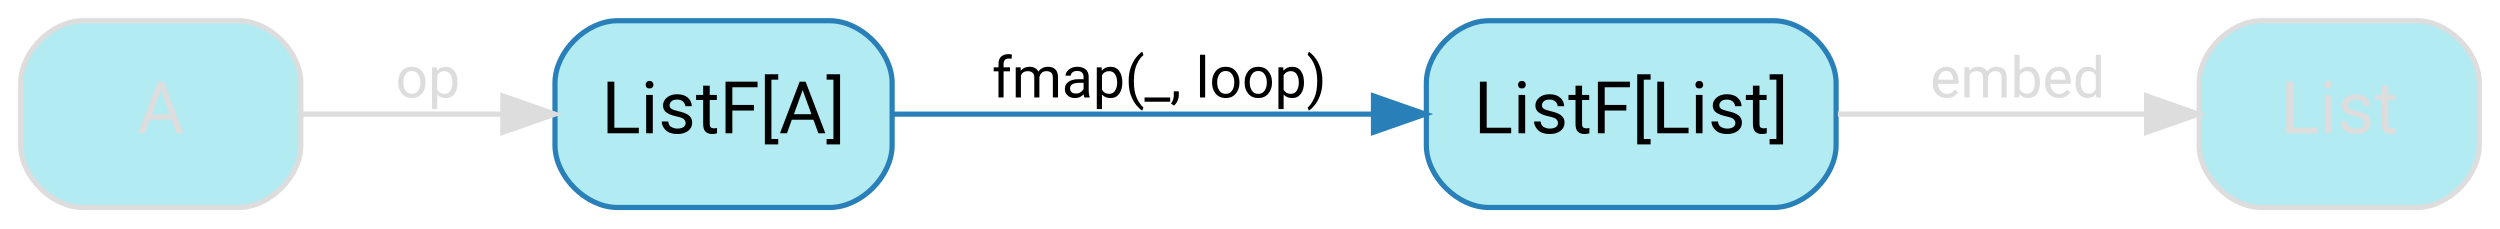
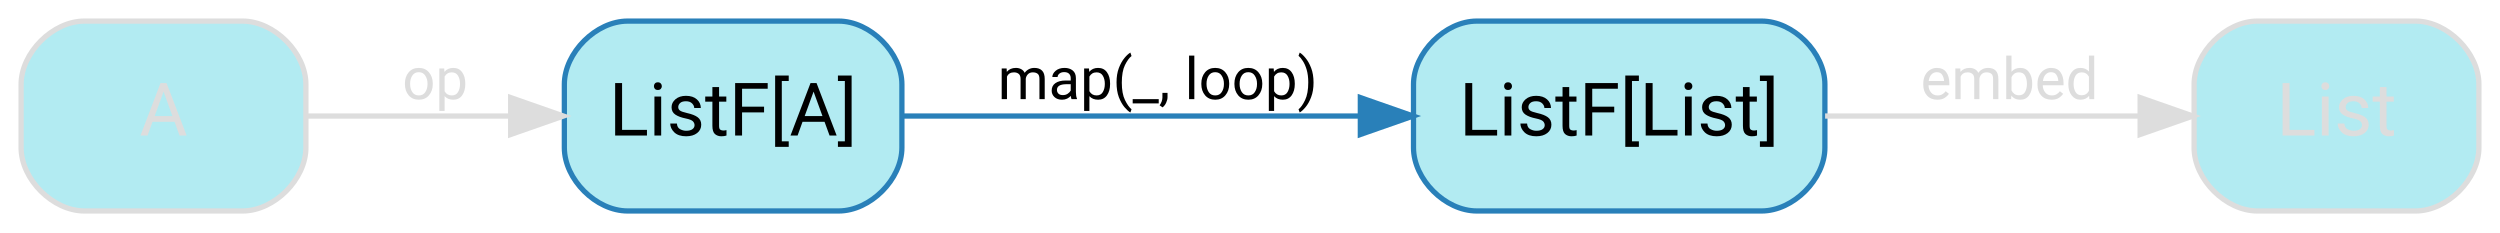
- <svg xmlns="http://www.w3.org/2000/svg" width="482pt" height="44pt" viewBox="0.00 0.00 482.00 44.00">
+ <svg xmlns="http://www.w3.org/2000/svg" width="474pt" height="44pt" viewBox="0.00 0.00 474.00 44.00">
  <g id="graph0" class="graph" transform="scale(1 1) rotate(0) translate(4 40)">
    <g id="node1" class="node">
-       <path fill="#b2ebf2" stroke="#2980b9" d="M156,-36C156,-36 115,-36 115,-36 109,-36 103,-30 103,-24 103,-24 103,-12 103,-12 103,-6 109,0 115,0 115,0 156,0 156,0 162,0 168,-6 168,-12 168,-12 168,-24 168,-24 168,-30 162,-36 156,-36" />
-       <text text-anchor="middle" x="135.5" y="-14.3" font-family="Segoe UI,Roboto,Helvetica,Arial,sans-serif" font-size="14.00" fill="#000000">ListF[A]</text>
+       <path fill="#b2ebf2" stroke="#2980b9" d="M155,-36C155,-36 115,-36 115,-36 109,-36 103,-30 103,-24 103,-24 103,-12 103,-12 103,-6 109,0 115,0 115,0 155,0 155,0 161,0 167,-6 167,-12 167,-12 167,-24 167,-24 167,-30 161,-36 155,-36" />
+       <text text-anchor="middle" x="135" y="-14.3" font-family="Segoe UI,Roboto,Helvetica,Arial,sans-serif" font-size="14.00" fill="#000000">ListF[A]</text>
    </g>
    <g id="node2" class="node">
-       <path fill="#b2ebf2" stroke="#2980b9" d="M338,-36C338,-36 283,-36 283,-36 277,-36 271,-30 271,-24 271,-24 271,-12 271,-12 271,-6 277,0 283,0 283,0 338,0 338,0 344,0 350,-6 350,-12 350,-12 350,-24 350,-24 350,-30 344,-36 338,-36" />
-       <text text-anchor="middle" x="310.5" y="-14.3" font-family="Segoe UI,Roboto,Helvetica,Arial,sans-serif" font-size="14.00" fill="#000000">ListF[List]</text>
+       <path fill="#b2ebf2" stroke="#2980b9" d="M330,-36C330,-36 276,-36 276,-36 270,-36 264,-30 264,-24 264,-24 264,-12 264,-12 264,-6 270,0 276,0 276,0 330,0 330,0 336,0 342,-6 342,-12 342,-12 342,-24 342,-24 342,-30 336,-36 330,-36" />
+       <text text-anchor="middle" x="303" y="-14.3" font-family="Segoe UI,Roboto,Helvetica,Arial,sans-serif" font-size="14.00" fill="#000000">ListF[List]</text>
    </g>
    <g id="edge2" class="edge">
-       <path fill="none" stroke="#2980b9" d="M168.006,-18C194.001,-18 230.888,-18 260.617,-18" />
-       <polygon fill="#2980b9" stroke="#2980b9" points="260.805,-21.5 270.805,-18 260.805,-14.5 260.805,-21.5" />
-       <text text-anchor="middle" x="219.5" y="-21.2" font-family="Segoe UI,Roboto,Helvetica,Arial,sans-serif" font-size="11.00" fill="#000000">fmap(_, loop)</text>
+       <path fill="none" stroke="#2980b9" d="M167.22,-18C191.54,-18 225.73,-18 253.59,-18" />
+       <polygon fill="#2980b9" stroke="#2980b9" points="253.92,-21.5 263.92,-18 253.92,-14.5 253.92,-21.5" />
+       <text text-anchor="middle" x="215.5" y="-21.2" font-family="Segoe UI,Roboto,Helvetica,Arial,sans-serif" font-size="11.00" fill="#000000">map(_, loop)</text>
    </g>
    <g id="node4" class="node">
-       <path fill="#b2ebf2" stroke="#dddddd" d="M462,-36C462,-36 432,-36 432,-36 426,-36 420,-30 420,-24 420,-24 420,-12 420,-12 420,-6 426,0 432,0 432,0 462,0 462,0 468,0 474,-6 474,-12 474,-12 474,-24 474,-24 474,-30 468,-36 462,-36" />
-       <text text-anchor="middle" x="447" y="-14.3" font-family="Segoe UI,Roboto,Helvetica,Arial,sans-serif" font-size="14.00" fill="#dddddd">List</text>
+       <path fill="#b2ebf2" stroke="#dddddd" d="M454,-36C454,-36 424,-36 424,-36 418,-36 412,-30 412,-24 412,-24 412,-12 412,-12 412,-6 418,0 424,0 424,0 454,0 454,0 460,0 466,-6 466,-12 466,-12 466,-24 466,-24 466,-30 460,-36 454,-36" />
+       <text text-anchor="middle" x="439" y="-14.3" font-family="Segoe UI,Roboto,Helvetica,Arial,sans-serif" font-size="14.00" fill="#dddddd">List</text>
    </g>
    <g id="edge3" class="edge">
-       <path fill="none" stroke="#dddddd" d="M350.348,-18C369.118,-18 391.374,-18 409.796,-18" />
-       <polygon fill="#dddddd" stroke="#dddddd" points="409.866,-21.5 419.866,-18 409.866,-14.5 409.866,-21.5" />
-       <text text-anchor="middle" x="385" y="-21.2" font-family="Segoe UI,Roboto,Helvetica,Arial,sans-serif" font-size="11.00" fill="#dddddd">embed</text>
+       <path fill="none" stroke="#dddddd" d="M342.04,-18C360.76,-18 383.2,-18 401.68,-18" />
+       <polygon fill="#dddddd" stroke="#dddddd" points="401.77,-21.5 411.77,-18 401.77,-14.5 401.77,-21.5" />
+       <text text-anchor="middle" x="377" y="-21.2" font-family="Segoe UI,Roboto,Helvetica,Arial,sans-serif" font-size="11.00" fill="#dddddd">embed</text>
    </g>
    <g id="node3" class="node">
      <path fill="#b2ebf2" stroke="#dddddd" d="M42,-36C42,-36 12,-36 12,-36 6,-36 0,-30 0,-24 0,-24 0,-12 0,-12 0,-6 6,0 12,0 12,0 42,0 42,0 48,0 54,-6 54,-12 54,-12 54,-24 54,-24 54,-30 48,-36 42,-36" />
      <text text-anchor="middle" x="27" y="-14.3" font-family="Segoe UI,Roboto,Helvetica,Arial,sans-serif" font-size="14.00" fill="#dddddd">A</text>
    </g>
    <g id="edge1" class="edge">
-       <path fill="none" stroke="#dddddd" d="M54.099,-18C65.788,-18 79.742,-18 92.767,-18" />
-       <polygon fill="#dddddd" stroke="#dddddd" points="92.953,-21.5 102.953,-18 92.953,-14.5 92.953,-21.5" />
+       <path fill="none" stroke="#dddddd" d="M54.2,-18C65.81,-18 79.75,-18 92.71,-18" />
+       <polygon fill="#dddddd" stroke="#dddddd" points="92.82,-21.5 102.82,-18 92.82,-14.5 92.82,-21.5" />
      <text text-anchor="middle" x="78.5" y="-21.2" font-family="Segoe UI,Roboto,Helvetica,Arial,sans-serif" font-size="11.00" fill="#dddddd">op</text>
    </g>
  </g>
</svg>
